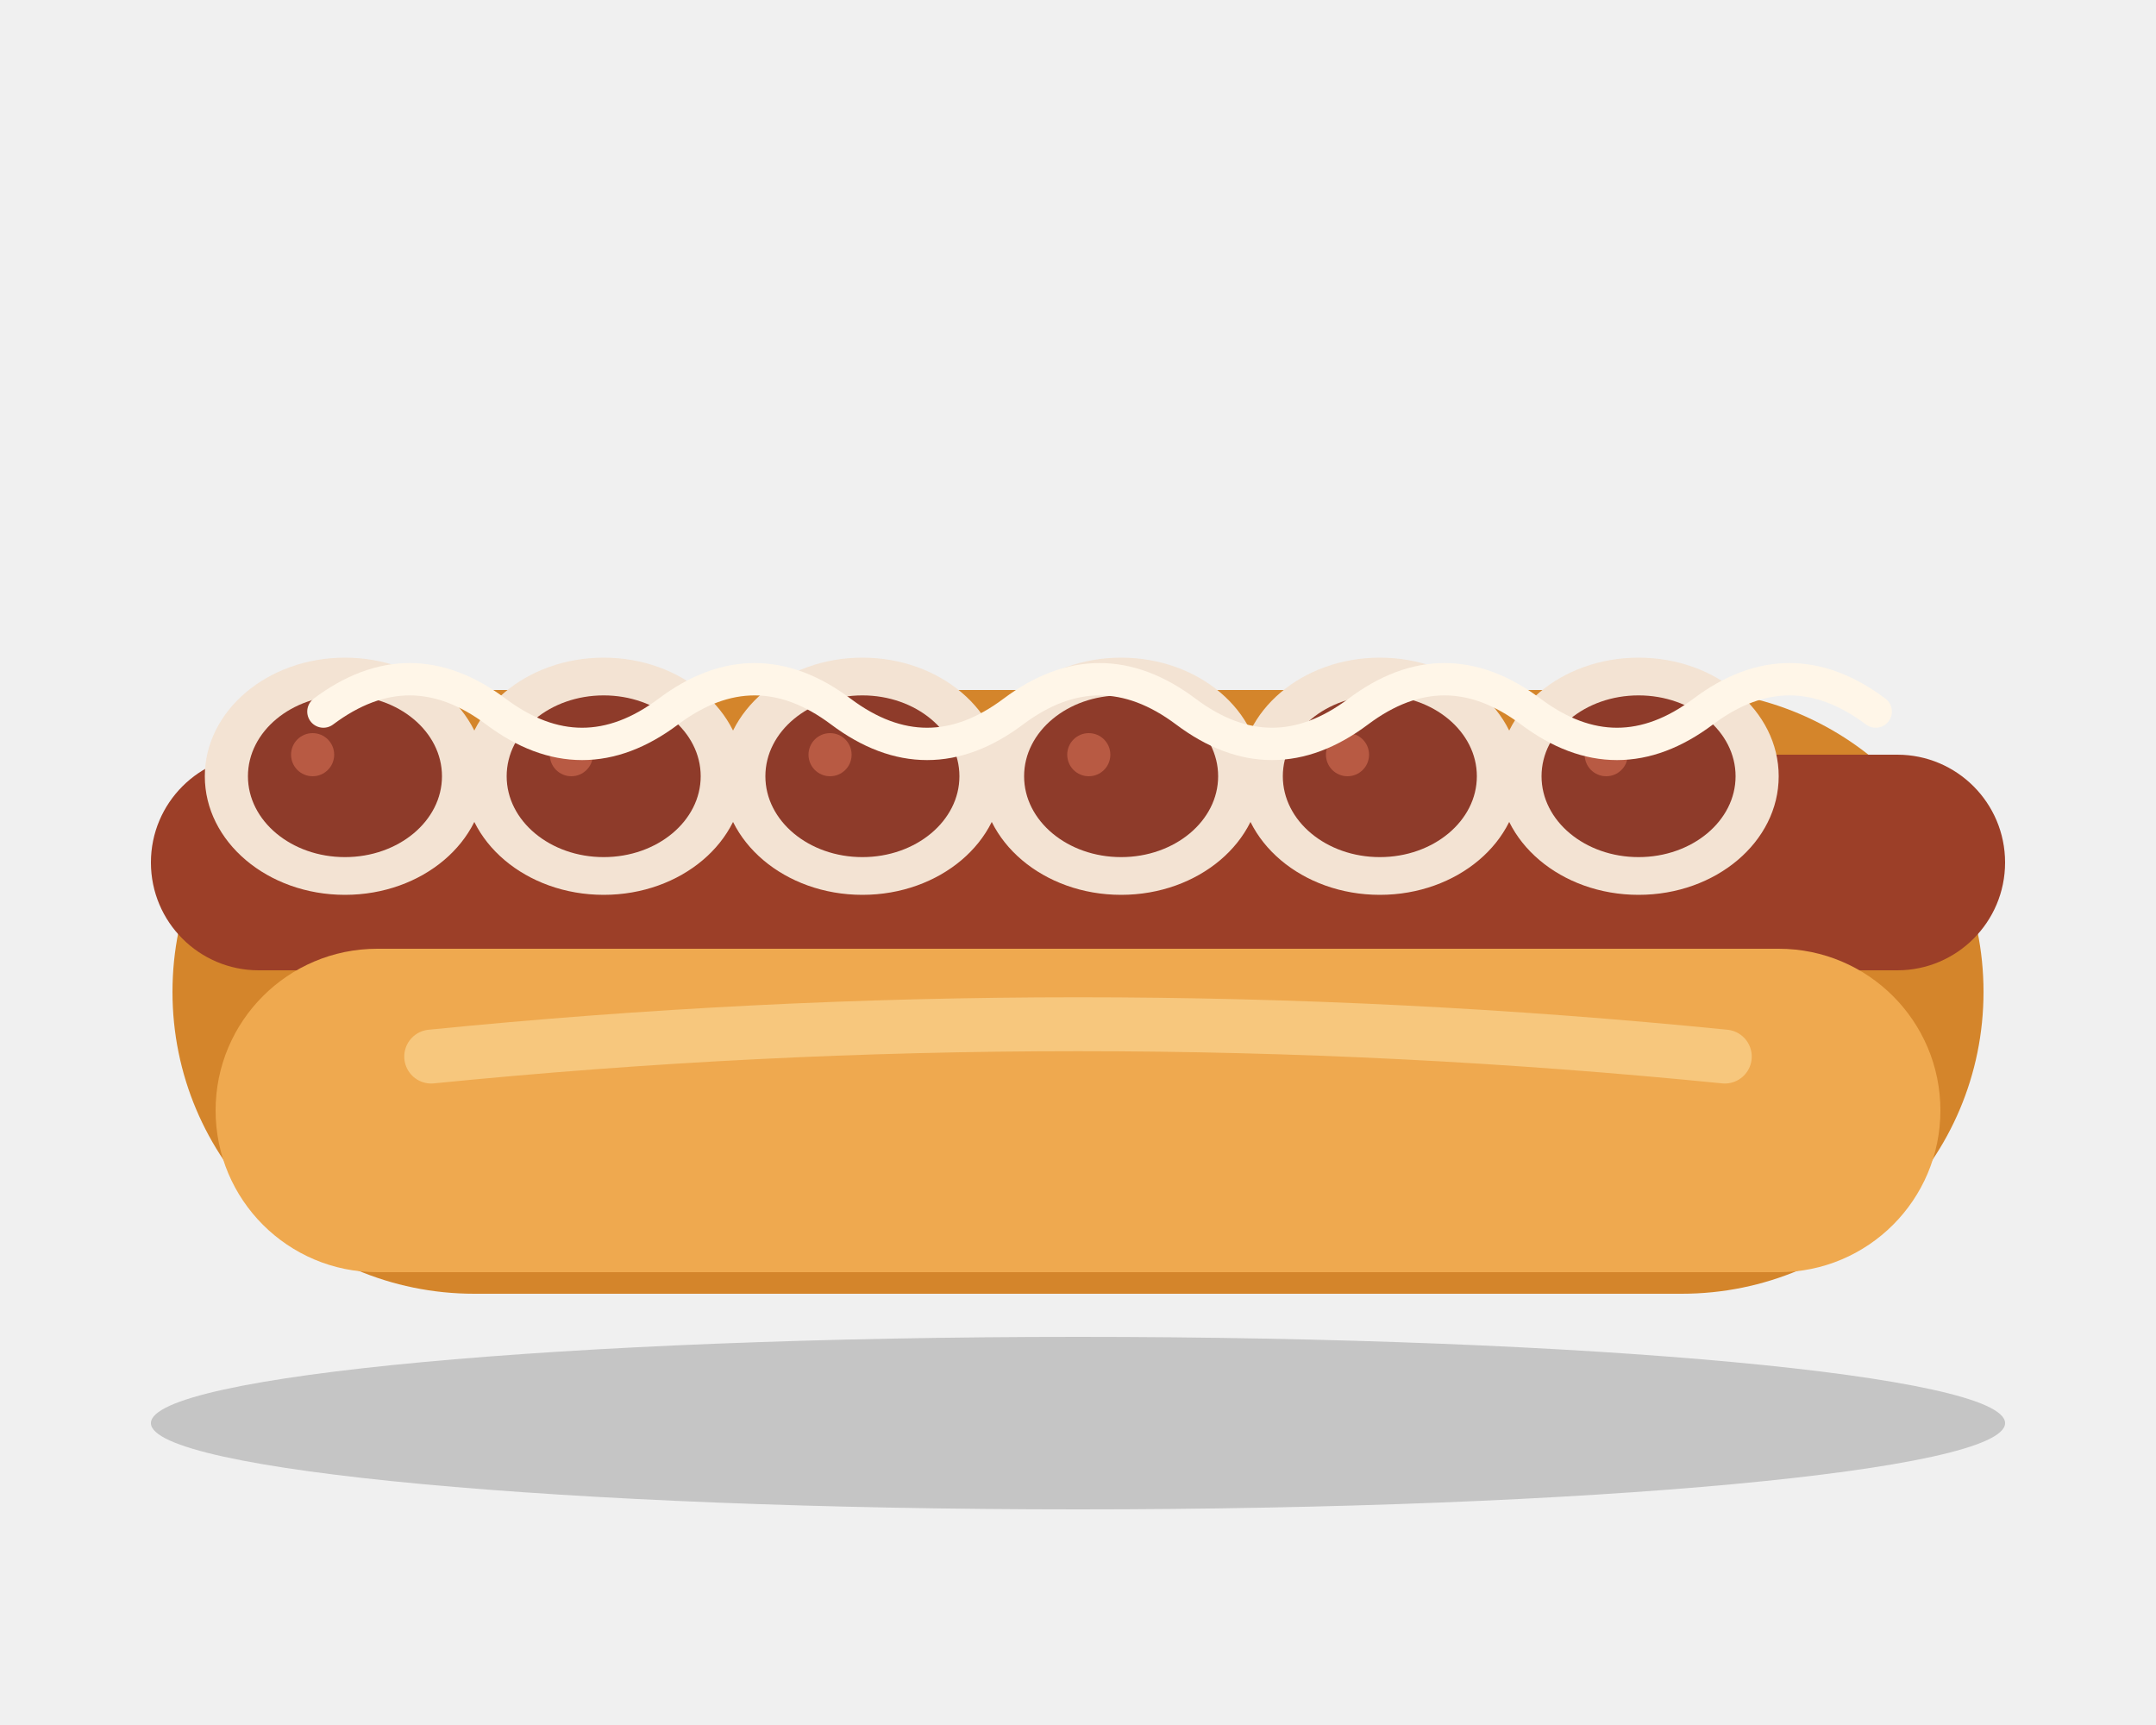
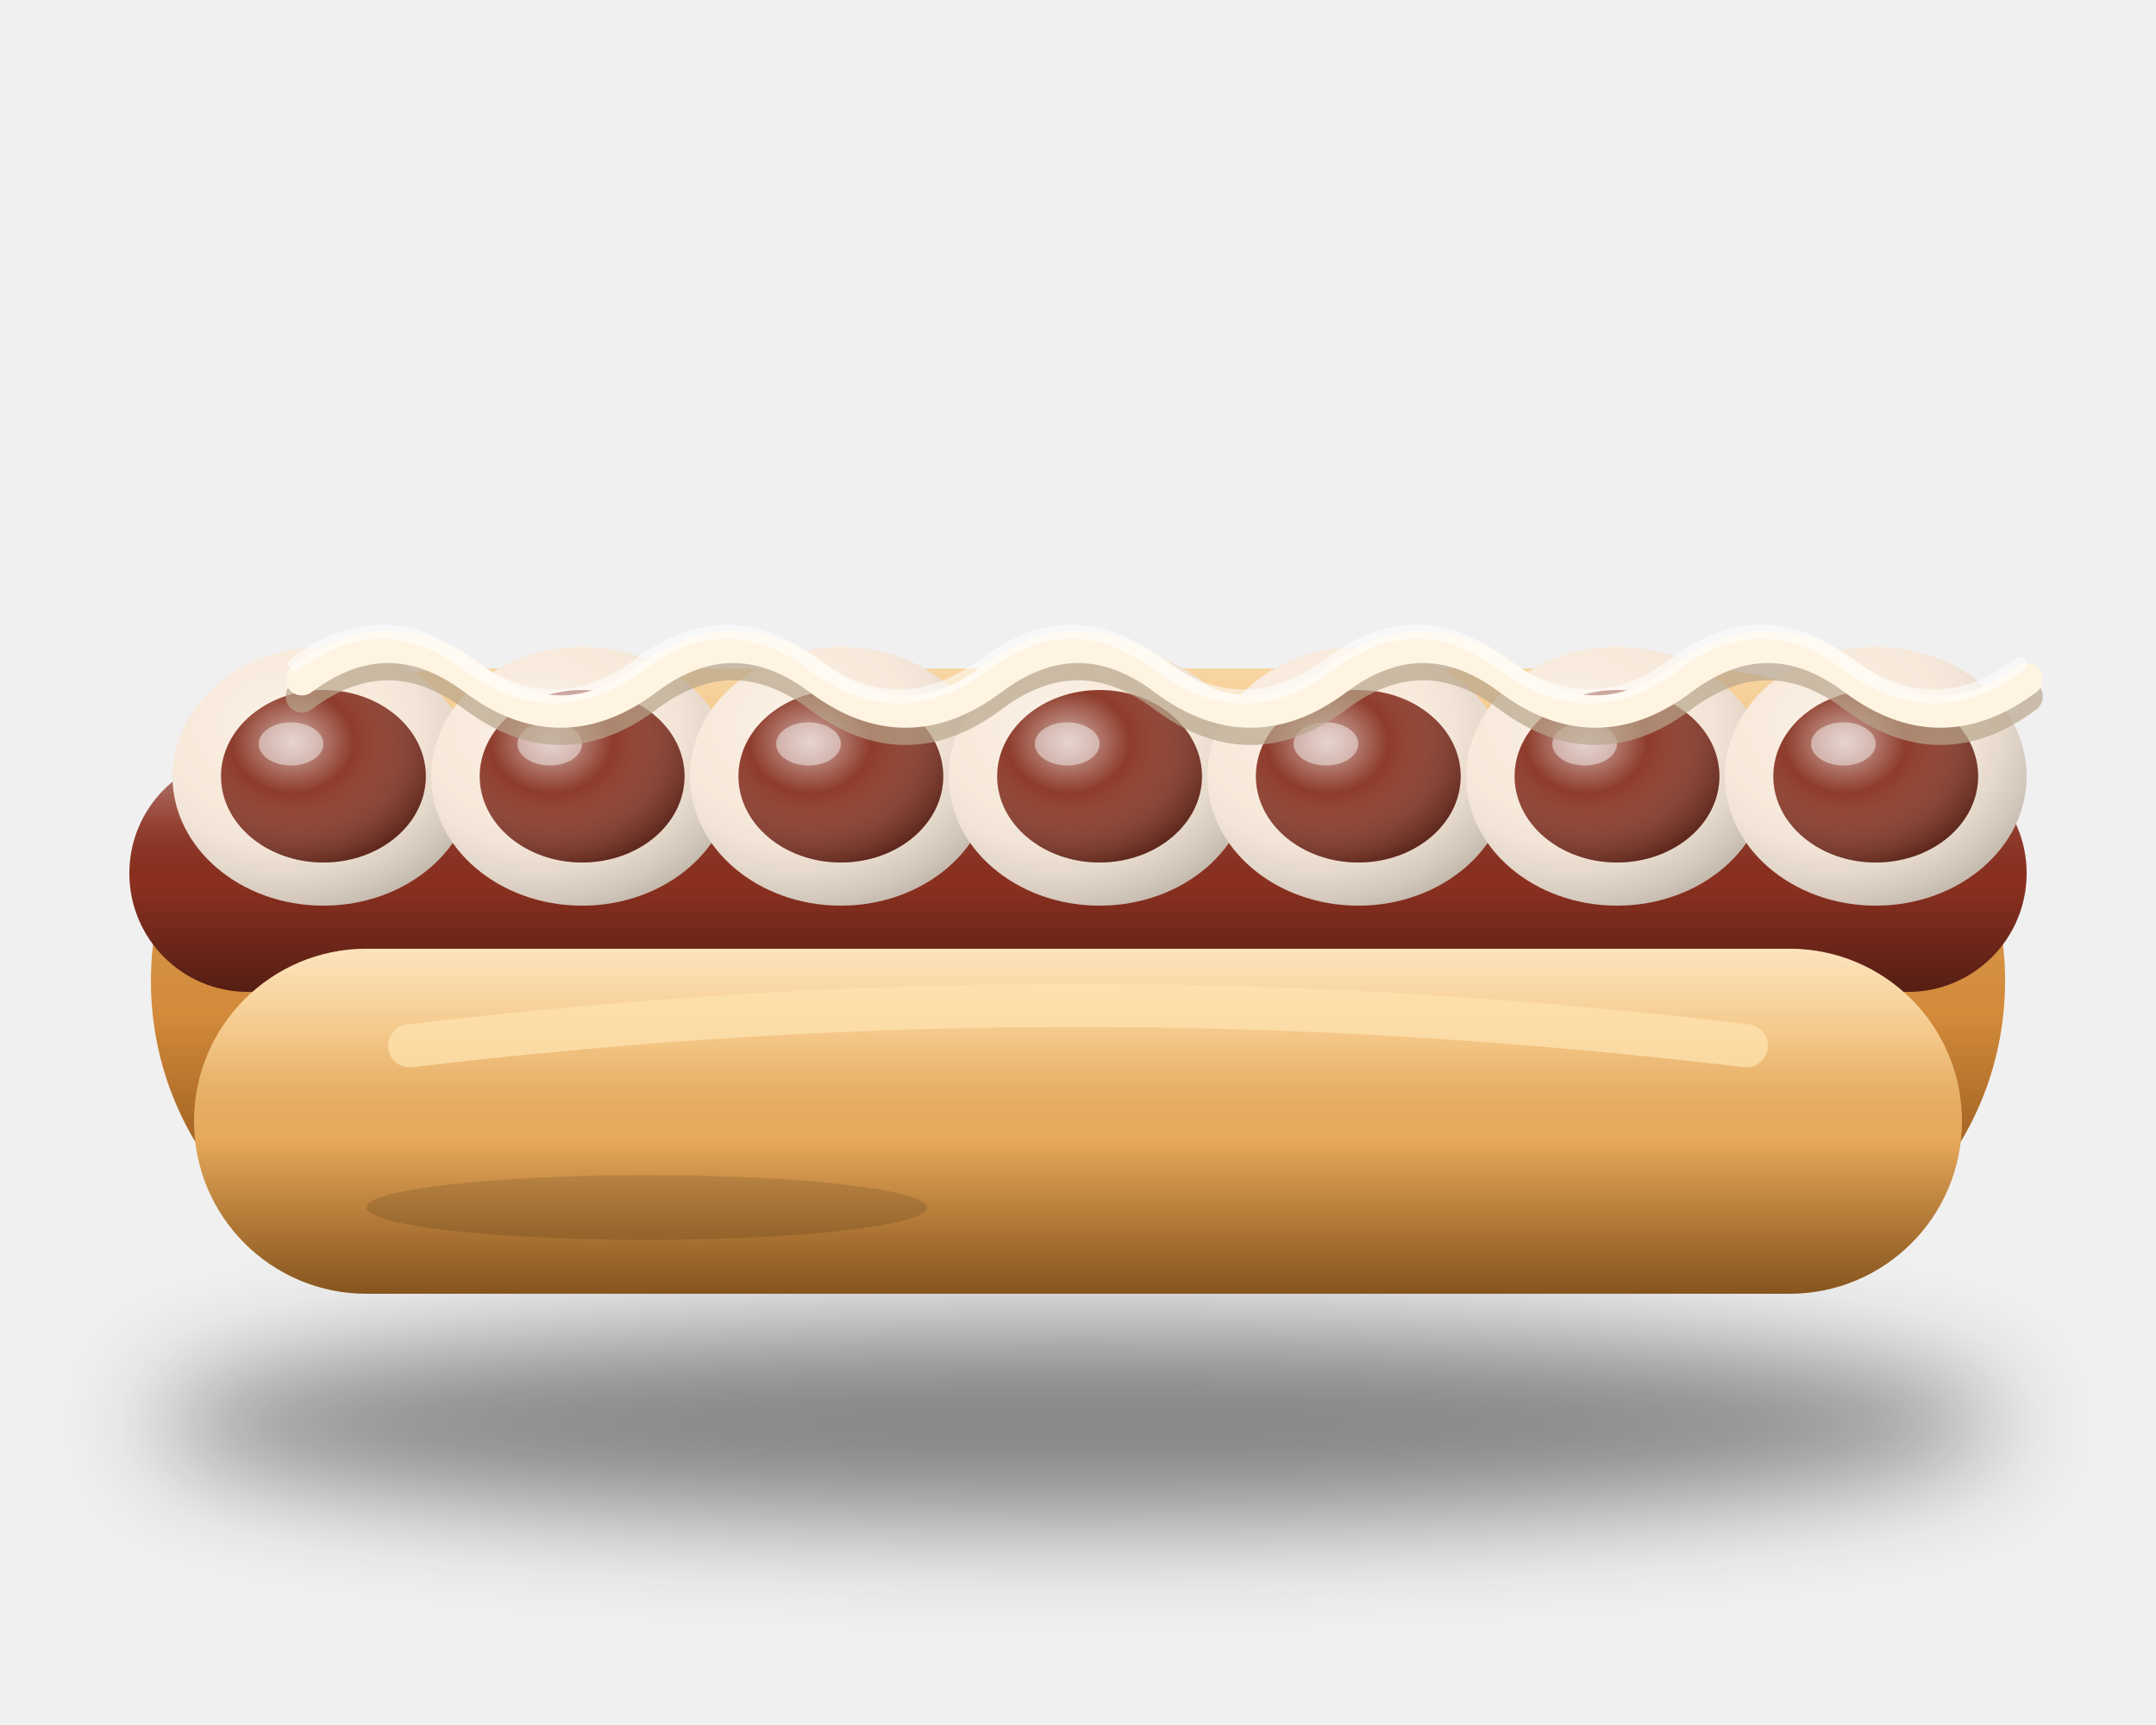
<svg xmlns="http://www.w3.org/2000/svg" viewBox="0 0 200 160">
-   <ellipse cx="100" cy="132" rx="86" ry="8" fill="#000" fill-opacity=".18" />
-   <rect x="16" y="64" width="168" height="56" rx="28" fill="#D4852B" />
-   <rect x="14" y="70" width="172" height="20" rx="10" fill="#9C3F28" />
-   <ellipse cx="32" cy="72" rx="13" ry="11" fill="#F3E3D3" />
-   <ellipse cx="32" cy="72" rx="9" ry="7.5" fill="#8E3B2A" />
-   <circle cx="29" cy="70" r="2" fill="#B85A43" />
-   <ellipse cx="56" cy="72" rx="13" ry="11" fill="#F3E3D3" />
-   <ellipse cx="56" cy="72" rx="9" ry="7.5" fill="#8E3B2A" />
-   <circle cx="53" cy="70" r="2" fill="#B85A43" />
-   <ellipse cx="80" cy="72" rx="13" ry="11" fill="#F3E3D3" />
-   <ellipse cx="80" cy="72" rx="9" ry="7.5" fill="#8E3B2A" />
-   <circle cx="77" cy="70" r="2" fill="#B85A43" />
-   <ellipse cx="104" cy="72" rx="13" ry="11" fill="#F3E3D3" />
-   <ellipse cx="104" cy="72" rx="9" ry="7.5" fill="#8E3B2A" />
-   <circle cx="101" cy="70" r="2" fill="#B85A43" />
-   <ellipse cx="128" cy="72" rx="13" ry="11" fill="#F3E3D3" />
-   <ellipse cx="128" cy="72" rx="9" ry="7.5" fill="#8E3B2A" />
-   <circle cx="125" cy="70" r="2" fill="#B85A43" />
-   <ellipse cx="152" cy="72" rx="13" ry="11" fill="#F3E3D3" />
-   <ellipse cx="152" cy="72" rx="9" ry="7.5" fill="#8E3B2A" />
-   <circle cx="149" cy="70" r="2" fill="#B85A43" />
-   <path d="M30 66 q8 -6 16 0 t16 0 t16 0 t16 0 t16 0 t16 0 t16 0 t16 0 t16 0" stroke="#FFF6E8" stroke-width="3" fill="none" stroke-linecap="round" />
-   <rect x="20" y="88" width="160" height="30" rx="15" fill="#EFA94F" />
-   <path d="M40 98 C80 94 120 94 160 98" stroke="#F7C77D" stroke-width="5" stroke-linecap="round" fill="none" />
+   <defs>
+     <filter id="blur" x="-30%" y="-80%" width="160%" height="260%">
+       <feGaussianBlur stdDeviation="5" />
+     </filter>
+     <filter id="soft" x="-20%" y="-20%" width="140%" height="140%">
+       <feGaussianBlur stdDeviation="1.1" />
+     </filter>
+     <linearGradient id="cylH" x1="0" y1="0" x2="0" y2="1">
+       <stop offset="0" stop-color="#fff" stop-opacity=".42" />
+       <stop offset=".28" stop-color="#fff" stop-opacity=".1" />
+       <stop offset=".55" stop-color="#000" stop-opacity="0" />
+       <stop offset="1" stop-color="#000" stop-opacity=".38" />
+     </linearGradient>
+     <linearGradient id="cylV" x1="0" y1="0" x2="1" y2="0">
+       <stop offset="0" stop-color="#000" stop-opacity=".32" />
+       <stop offset=".22" stop-color="#fff" stop-opacity=".28" />
+       <stop offset=".42" stop-color="#fff" stop-opacity="0" />
+       <stop offset="1" stop-color="#000" stop-opacity=".4" />
+     </linearGradient>
+     <radialGradient id="dome" cx=".32" cy=".28" r=".85">
+       <stop offset="0" stop-color="#fff" stop-opacity=".55" />
+       <stop offset=".35" stop-color="#fff" stop-opacity="0" />
+       <stop offset="1" stop-color="#000" stop-opacity=".35" />
+     </radialGradient>
+     <radialGradient id="ball" cx=".35" cy=".3" r=".75">
+       <stop offset="0" stop-color="#fff" stop-opacity=".6" />
+       <stop offset=".4" stop-color="#fff" stop-opacity="0" />
+       <stop offset="1" stop-color="#000" stop-opacity=".35" />
+     </radialGradient>
+     <linearGradient id="bun" x1="0" y1="0" x2="0" y2="1">
+       <stop offset="0" stop-color="#F4B860" />
+       <stop offset="1" stop-color="#B9661C" />
+     </linearGradient>
+     <linearGradient id="bunLight" x1="0" y1="0" x2="0" y2="1">
+       <stop offset="0" stop-color="#FBD08C" />
+       <stop offset="1" stop-color="#D88A33" />
+     </linearGradient>
+     <linearGradient id="sausage" x1="0" y1="0" x2="0" y2="1">
+       <stop offset="0" stop-color="#E5684A" />
+       <stop offset=".5" stop-color="#B8391F" />
+       <stop offset="1" stop-color="#7E2414" />
+     </linearGradient>
+     <linearGradient id="meat" x1="0" y1="0" x2="0" y2="1">
+       <stop offset="0" stop-color="#9A5230" />
+       <stop offset="1" stop-color="#4E2412" />
+     </linearGradient>
+     <linearGradient id="tortilla" x1="0" y1="0" x2="0" y2="1">
+       <stop offset="0" stop-color="#F6D696" />
+       <stop offset=".55" stop-color="#E2AE5E" />
+       <stop offset="1" stop-color="#B57A34" />
+     </linearGradient>
+     <linearGradient id="tandir" x1="0" y1="0" x2="0" y2="1">
+       <stop offset="0" stop-color="#EBB86A" />
+       <stop offset=".55" stop-color="#C98A3C" />
+       <stop offset="1" stop-color="#8E5420" />
+     </linearGradient>
+     <radialGradient id="hole" cx=".5" cy=".5" r=".55">
+       <stop offset="0" stop-color="#2E140A" />
+       <stop offset=".7" stop-color="#5E2C14" />
+       <stop offset="1" stop-color="#8A4A24" />
+     </radialGradient>
+     <linearGradient id="cheese" x1="0" y1="0" x2="0" y2="1">
+       <stop offset="0" stop-color="#FFD84D" />
+       <stop offset="1" stop-color="#F0A500" />
+     </linearGradient>
+     <linearGradient id="lettuce" x1="0" y1="0" x2="0" y2="1">
+       <stop offset="0" stop-color="#8ED15A" />
+       <stop offset="1" stop-color="#3E8E26" />
+     </linearGradient>
+     <linearGradient id="tomato" x1="0" y1="0" x2="0" y2="1">
+       <stop offset="0" stop-color="#FF6A4D" />
+       <stop offset="1" stop-color="#C4281A" />
+     </linearGradient>
+     <linearGradient id="red" x1="0" y1="0" x2="1" y2="0">
+       <stop offset="0" stop-color="#A3140F" />
+       <stop offset=".3" stop-color="#F0392C" />
+       <stop offset=".5" stop-color="#D7261E" />
+       <stop offset="1" stop-color="#8E120C" />
+     </linearGradient>
+     <linearGradient id="fry" x1="0" y1="0" x2="1" y2="0">
+       <stop offset="0" stop-color="#E9A100" />
+       <stop offset=".4" stop-color="#FFE07A" />
+       <stop offset="1" stop-color="#E39A00" />
+     </linearGradient>
+     <radialGradient id="crispy" cx=".35" cy=".3" r=".8">
+       <stop offset="0" stop-color="#F2A452" />
+       <stop offset=".6" stop-color="#C46A26" />
+       <stop offset="1" stop-color="#8A4214" />
+     </radialGradient>
+   </defs>
+   <ellipse cx="100" cy="132" rx="86" ry="9" fill="#000" opacity="0.45" filter="url(#blur)" />
+   <rect x="14" y="62" width="172" height="58" rx="29" fill="url(#bun)" />
+   <rect x="14" y="62" width="172" height="58" rx="29" fill="url(#cylH)" />
+   <rect x="12" y="70" width="176" height="22" rx="11.0" fill="#8A3020" />
+   <rect x="12" y="70" width="176" height="22" rx="11.0" fill="url(#cylH)" />
+   <g transform="translate(30 72)">
+     <ellipse rx="14" ry="12" fill="#F8EADB" />
+     <ellipse rx="14" ry="12" fill="url(#ball)" opacity=".6" />
+     <ellipse rx="9.5" ry="8" fill="#8E3B2A" />
+     <ellipse rx="9.5" ry="8" fill="url(#ball)" />
+     <ellipse cx="-3" cy="-3" rx="3" ry="2" fill="#fff" opacity=".45" />
+   </g>
+   <g transform="translate(54 72)">
+     <ellipse rx="14" ry="12" fill="#F8EADB" />
+     <ellipse rx="14" ry="12" fill="url(#ball)" opacity=".6" />
+     <ellipse rx="9.5" ry="8" fill="#8E3B2A" />
+     <ellipse rx="9.5" ry="8" fill="url(#ball)" />
+     <ellipse cx="-3" cy="-3" rx="3" ry="2" fill="#fff" opacity=".45" />
+   </g>
+   <g transform="translate(78 72)">
+     <ellipse rx="14" ry="12" fill="#F8EADB" />
+     <ellipse rx="14" ry="12" fill="url(#ball)" opacity=".6" />
+     <ellipse rx="9.5" ry="8" fill="#8E3B2A" />
+     <ellipse rx="9.5" ry="8" fill="url(#ball)" />
+     <ellipse cx="-3" cy="-3" rx="3" ry="2" fill="#fff" opacity=".45" />
+   </g>
+   <g transform="translate(102 72)">
+     <ellipse rx="14" ry="12" fill="#F8EADB" />
+     <ellipse rx="14" ry="12" fill="url(#ball)" opacity=".6" />
+     <ellipse rx="9.5" ry="8" fill="#8E3B2A" />
+     <ellipse rx="9.5" ry="8" fill="url(#ball)" />
+     <ellipse cx="-3" cy="-3" rx="3" ry="2" fill="#fff" opacity=".45" />
+   </g>
+   <g transform="translate(126 72)">
+     <ellipse rx="14" ry="12" fill="#F8EADB" />
+     <ellipse rx="14" ry="12" fill="url(#ball)" opacity=".6" />
+     <ellipse rx="9.5" ry="8" fill="#8E3B2A" />
+     <ellipse rx="9.5" ry="8" fill="url(#ball)" />
+     <ellipse cx="-3" cy="-3" rx="3" ry="2" fill="#fff" opacity=".45" />
+   </g>
+   <g transform="translate(150 72)">
+     <ellipse rx="14" ry="12" fill="#F8EADB" />
+     <ellipse rx="14" ry="12" fill="url(#ball)" opacity=".6" />
+     <ellipse rx="9.5" ry="8" fill="#8E3B2A" />
+     <ellipse rx="9.5" ry="8" fill="url(#ball)" />
+     <ellipse cx="-3" cy="-3" rx="3" ry="2" fill="#fff" opacity=".45" />
+   </g>
+   <g transform="translate(174 72)">
+     <ellipse rx="14" ry="12" fill="#F8EADB" />
+     <ellipse rx="14" ry="12" fill="url(#ball)" opacity=".6" />
+     <ellipse rx="9.5" ry="8" fill="#8E3B2A" />
+     <ellipse rx="9.5" ry="8" fill="url(#ball)" />
+     <ellipse cx="-3" cy="-3" rx="3" ry="2" fill="#fff" opacity=".45" />
+   </g>
+   <path d="M28 63 q8 -6 16 0 t16 0 t16 0 t16 0 t16 0 t16 0 t16 0 t16 0 t16 0 t16 0" stroke="#B8A58C" stroke-width="3" fill="none" stroke-linecap="round" stroke-linejoin="round" transform="translate(0 1.6)" opacity=".7" />
+   <path d="M28 63 q8 -6 16 0 t16 0 t16 0 t16 0 t16 0 t16 0 t16 0 t16 0 t16 0 t16 0" stroke="#FFF4E2" stroke-width="3" fill="none" stroke-linecap="round" stroke-linejoin="round" />
+   <path d="M28 63 q8 -6 16 0 t16 0 t16 0 t16 0 t16 0 t16 0 t16 0 t16 0 t16 0 t16 0" stroke="#fff" stroke-width="1.3" fill="none" stroke-linecap="round" opacity=".55" transform="translate(-.6 -1.4)" />
+   <rect x="18" y="88" width="164" height="32" rx="16" fill="url(#bunLight)" />
+   <rect x="18" y="88" width="164" height="32" rx="16" fill="url(#cylH)" />
+   <path d="M38 97 C80 92 120 92 162 97" stroke="#FFE3B0" stroke-width="4" stroke-linecap="round" fill="none" opacity=".75" />
+   <ellipse cx="60" cy="112" rx="26" ry="3" fill="#000" opacity=".12" />
</svg>
